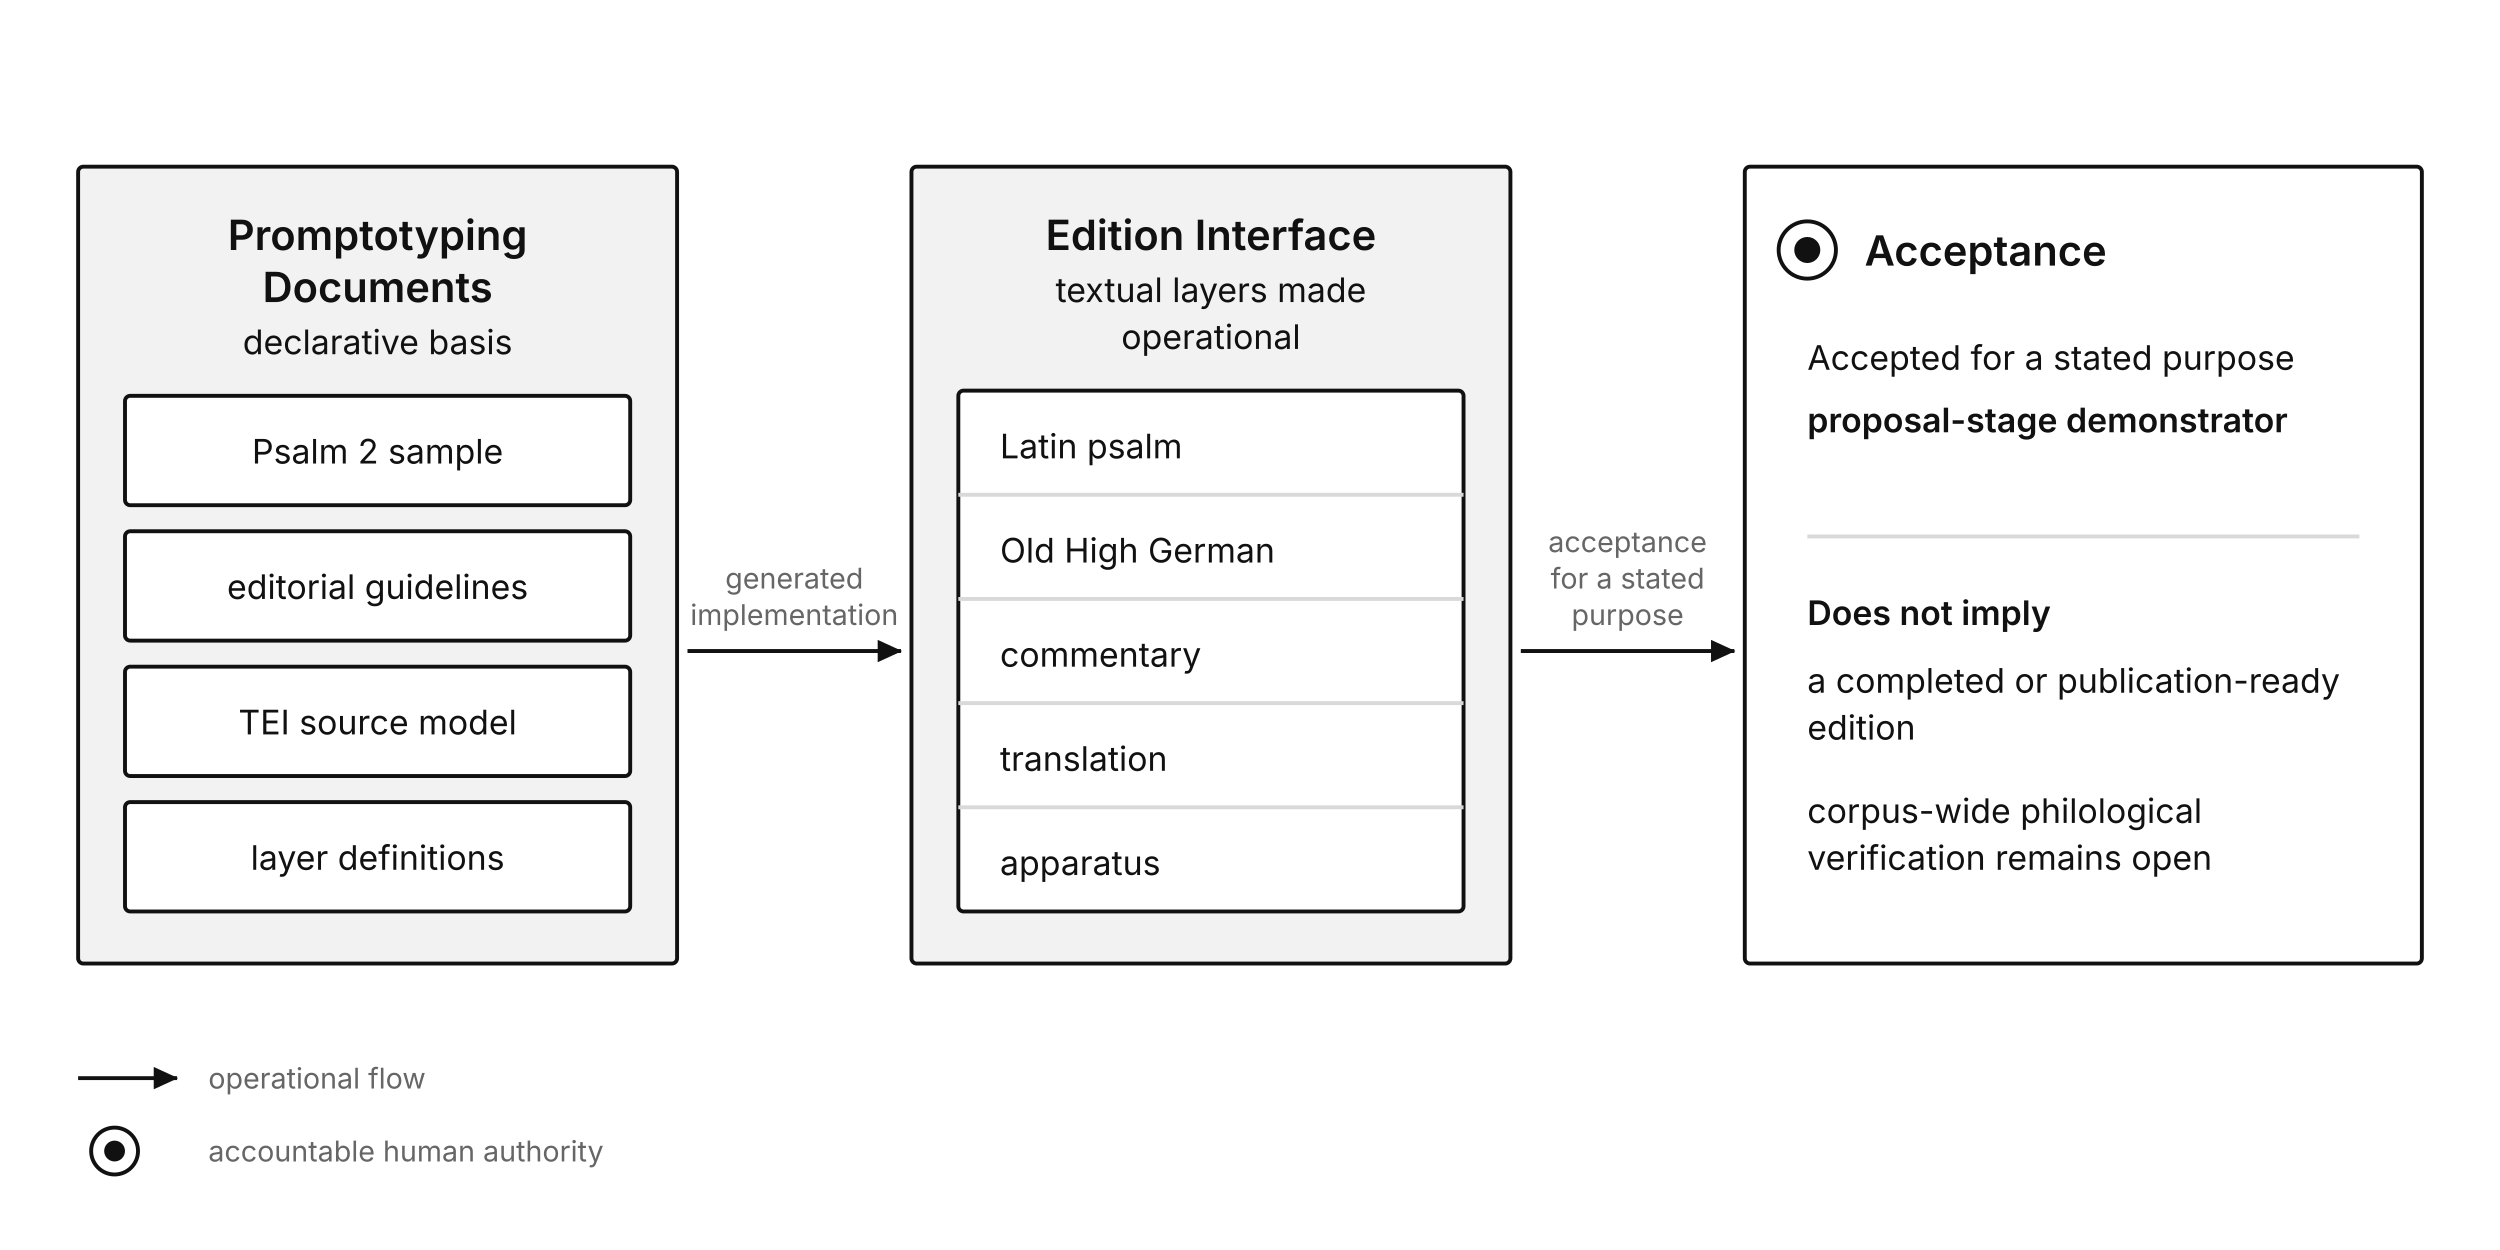
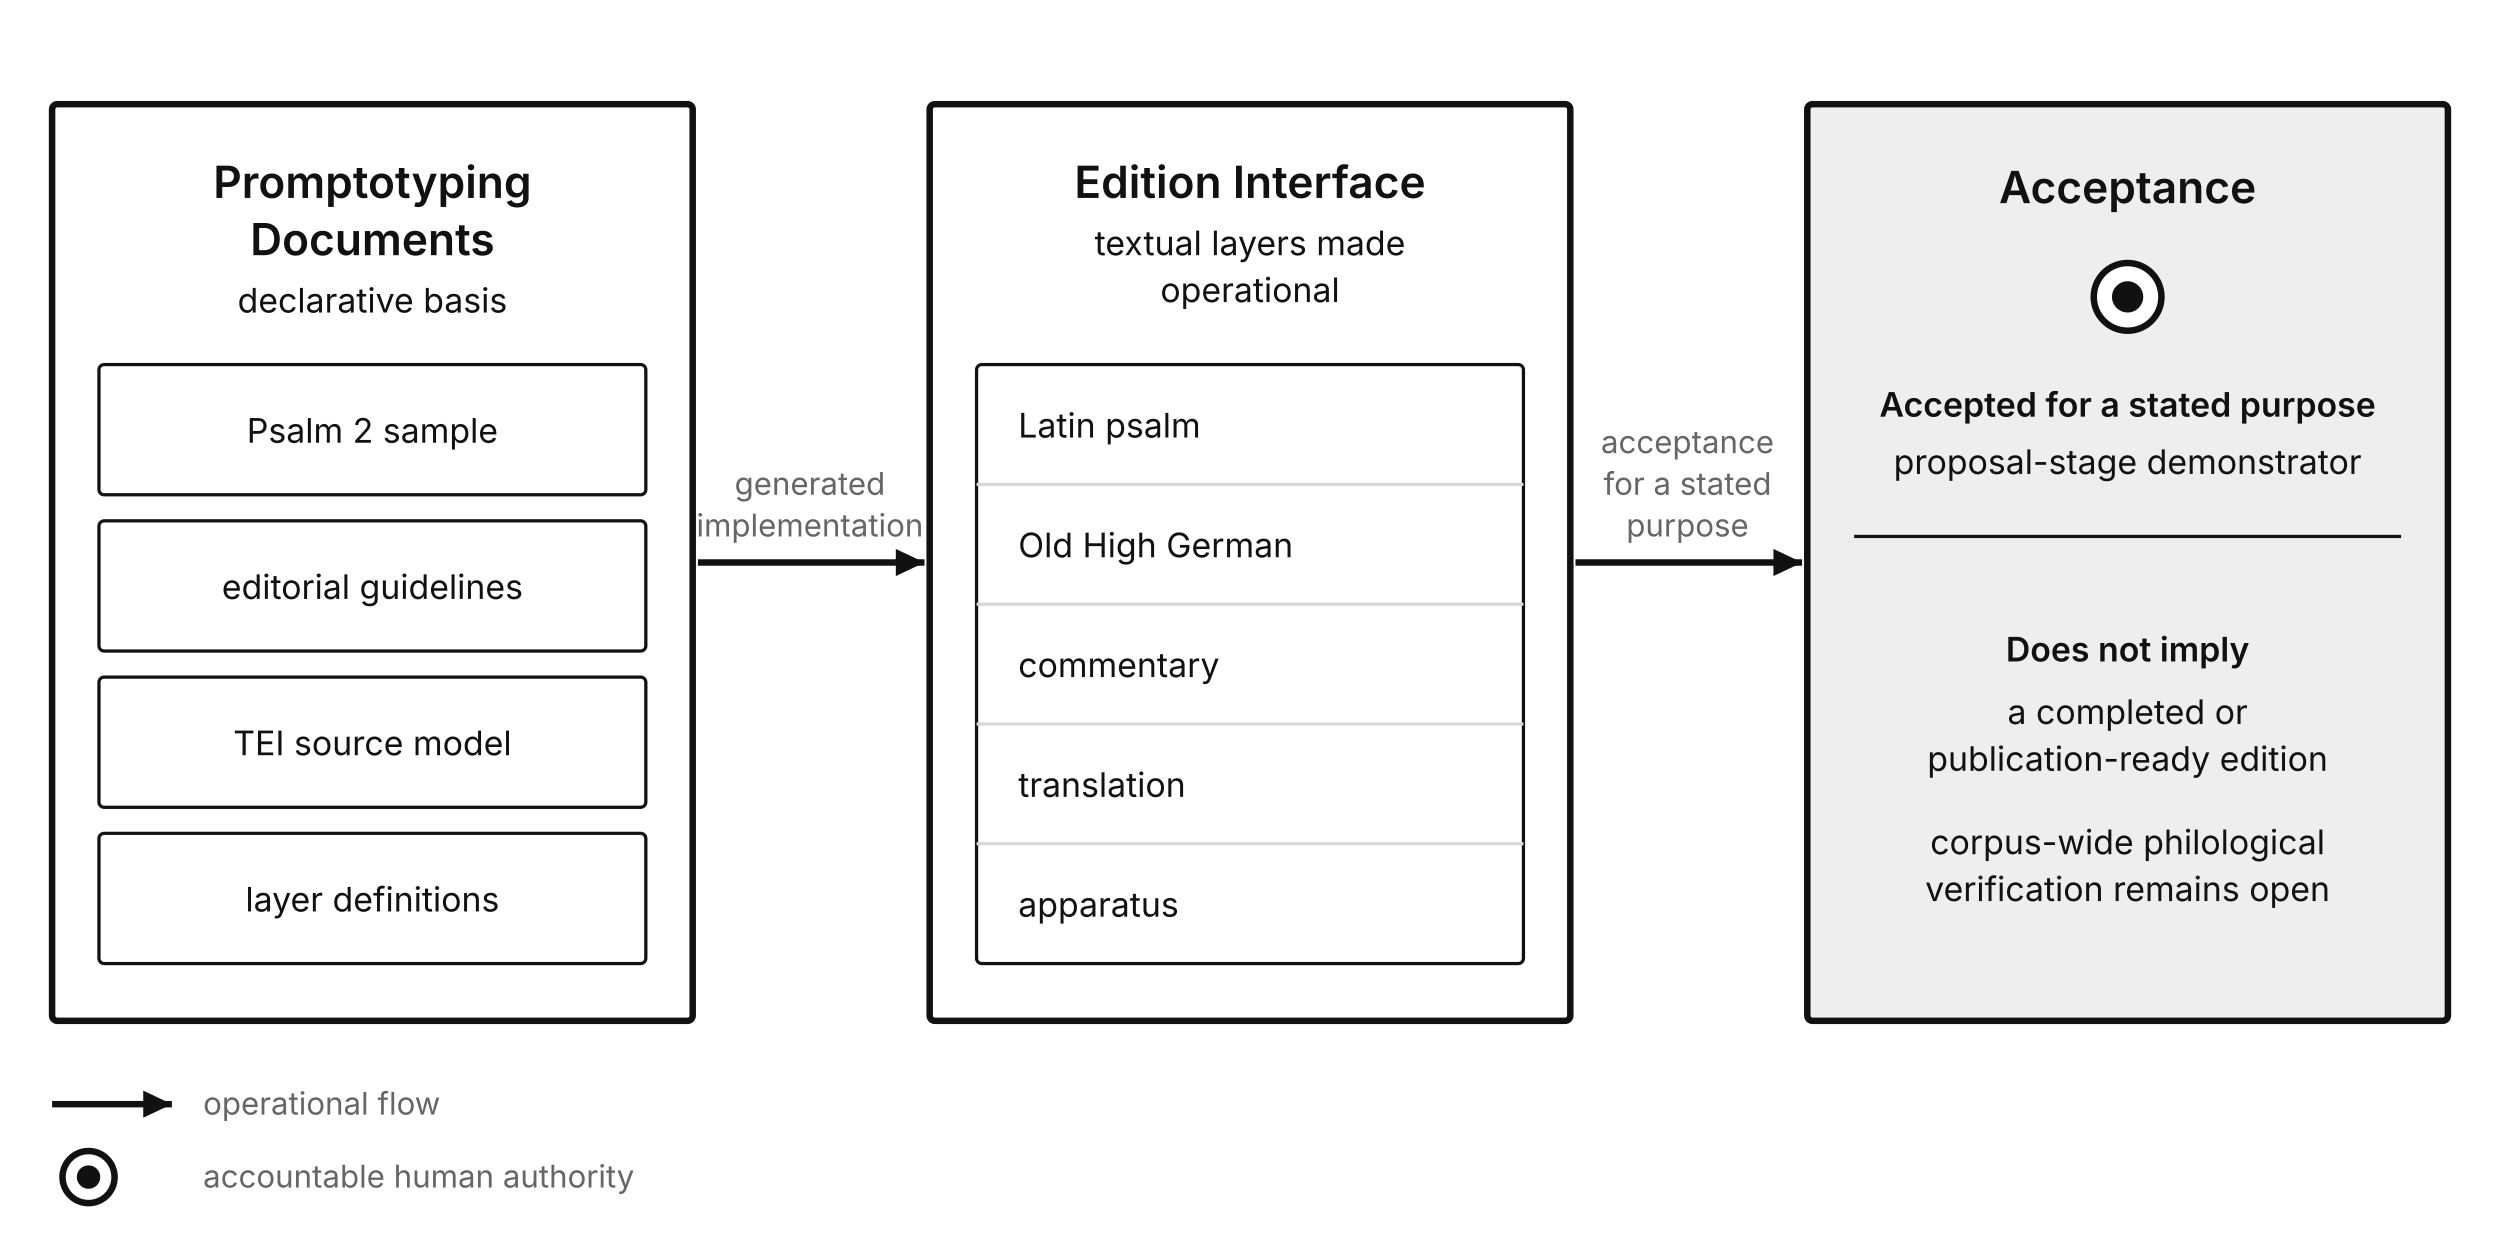
<svg xmlns="http://www.w3.org/2000/svg" viewBox="0 0 960 480" role="img" aria-labelledby="t d">
  <defs>
-     <marker id="flowhead" viewBox="0 0 10 10" refX="9.2" refY="5" markerWidth="6.5" markerHeight="6.5" orient="auto" markerUnits="strokeWidth">
-       <path d="M0,0.6 L9.6,5 L0,9.4 Z" fill="#111111" />
+     <marker id="flowhead" viewBox="0 0 12 12" refX="11.5" refY="6" markerWidth="12" markerHeight="12" orient="auto" markerUnits="userSpaceOnUse">
+       <path d="M0.5,0.8 L11.5,6 L0.5,11.2 Z" fill="#111111" />
    </marker>
-     <marker id="supporthead" viewBox="0 0 10 10" refX="9.2" refY="5" markerWidth="6.5" markerHeight="6.5" orient="auto" markerUnits="strokeWidth">
-       <path d="M0.6,1.2 L9.2,5 L0.6,8.8 Z" fill="#ffffff" stroke="#666666" stroke-width="1.2" />
+     <marker id="supporthead" viewBox="0 0 12 12" refX="11.5" refY="6" markerWidth="12" markerHeight="12" orient="auto" markerUnits="userSpaceOnUse">
+       <path d="M1.2,1.8 L11.0,6 L1.2,10.2 Z" fill="#ffffff" stroke="#666666" stroke-width="1.2" />
    </marker>
    <style>
      text { font-family: Inter, 'Segoe UI', Helvetica, Arial, sans-serif; fill: #111111; }
-       .n { font-size: 16px; font-weight: 600; }
+       .n { font-size: 17px; font-weight: 600; }
      .s { font-size: 13px; }
      .m { font-size: 13px; font-weight: 600; }
-       .e { font-size: 11px; fill: #666666; }
-       .box { fill: #ffffff; stroke: #111111; stroke-width: 1.5; }
-       .panel { fill: #f2f2f2; stroke: #111111; stroke-width: 1.5; }
-       .flow { fill: none; stroke: #111111; stroke-width: 1.5; stroke-linejoin: round; marker-end: url(#flowhead); }
-       .support { fill: none; stroke: #666666; stroke-width: 1.5; stroke-linejoin: round; stroke-dasharray: 6 4; marker-end: url(#supporthead); }
-       .plain { fill: none; stroke: #111111; stroke-width: 1.5; stroke-linejoin: round; }
-       .rule { stroke: #d9d9d9; stroke-width: 1.5; }
+       .e { font-size: 12px; fill: #666666; }
+       .box { fill: #ffffff; stroke: #111111; stroke-width: 2.5; }
+       .sub { fill: #ffffff; stroke: #111111; stroke-width: 1.25; }
+       .mark { fill: #eeeeee; stroke: #111111; stroke-width: 2.5; }
+       .flow { fill: none; stroke: #111111; stroke-width: 2.5; stroke-linejoin: round; marker-end: url(#flowhead); }
+       .rule { fill: none; stroke: #111111; stroke-width: 1.25; }
+       .row { fill: none; stroke: #d9d9d9; stroke-width: 1.25; }
      .disc { fill: #111111; }
    </style>
  </defs>
  <rect x="0" y="0" width="960" height="480" fill="#ffffff" />
-   <rect class="panel" x="30" y="64" width="230" height="306" rx="2" />
-   <text class="n" x="145" y="96" text-anchor="middle">Promptotyping</text>
-   <text class="n" x="145" y="116" text-anchor="middle">Documents</text>
-   <text class="s" x="145" y="136" text-anchor="middle">declarative basis</text>
-   <rect class="box" x="48" y="152" width="194" height="42" rx="2" />
-   <text class="s" x="145" y="178" text-anchor="middle">Psalm 2 sample</text>
-   <rect class="box" x="48" y="204" width="194" height="42" rx="2" />
-   <text class="s" x="145" y="230" text-anchor="middle">editorial guidelines</text>
-   <rect class="box" x="48" y="256" width="194" height="42" rx="2" />
-   <text class="s" x="145" y="282" text-anchor="middle">TEI source model</text>
-   <rect class="box" x="48" y="308" width="194" height="42" rx="2" />
-   <text class="s" x="145" y="334" text-anchor="middle">layer definitions</text>
-   <path class="flow" d="M264,250 H346" />
-   <text class="e" x="305" y="226" text-anchor="middle">generated</text>
-   <text class="e" x="305" y="240" text-anchor="middle">implementation</text>
-   <rect class="panel" x="350" y="64" width="230" height="306" rx="2" />
-   <text class="n" x="465" y="96" text-anchor="middle">Edition Interface</text>
-   <text class="s" x="465" y="116" text-anchor="middle">textual layers made</text>
-   <text class="s" x="465" y="134" text-anchor="middle">operational</text>
-   <rect class="box" x="368" y="150" width="194" height="200" rx="2" />
-   <path class="rule" d="M368,190 H562" />
-   <path class="rule" d="M368,230 H562" />
-   <path class="rule" d="M368,270 H562" />
-   <path class="rule" d="M368,310 H562" />
-   <text class="s" x="384" y="176">Latin psalm</text>
-   <text class="s" x="384" y="216">Old High German</text>
-   <text class="s" x="384" y="256">commentary</text>
-   <text class="s" x="384" y="296">translation</text>
-   <text class="s" x="384" y="336">apparatus</text>
-   <path class="flow" d="M584,250 H666" />
-   <text class="e" x="625" y="212" text-anchor="middle">acceptance</text>
-   <text class="e" x="625" y="226" text-anchor="middle">for a stated</text>
-   <text class="e" x="625" y="240" text-anchor="middle">purpose</text>
-   <rect class="box" x="670" y="64" width="260" height="306" rx="2" />
-   <circle cx="694" cy="96" r="11" fill="#ffffff" stroke="#111111" stroke-width="1.5" />
-   <circle cx="694" cy="96" r="5" class="disc" />
-   <text class="n" x="716" y="102">Acceptance</text>
-   <text class="s" x="694" y="142">Accepted for a stated purpose</text>
-   <text class="m" x="694" y="166">proposal-stage demonstrator</text>
-   <path class="rule" d="M694,206 H906" />
-   <text class="m" x="694" y="240">Does not imply</text>
-   <text class="s" x="694" y="266">a completed or publication-ready</text>
-   <text class="s" x="694" y="284">edition</text>
-   <text class="s" x="694" y="316">corpus-wide philological</text>
-   <text class="s" x="694" y="334">verification remains open</text>
-   <path class="flow" d="M30,414 H68" />
-   <text class="e" x="80" y="418">operational flow</text>
-   <circle cx="44" cy="442" r="9" fill="#ffffff" stroke="#111111" stroke-width="1.5" />
-   <circle cx="44" cy="442" r="4" class="disc" />
-   <text class="e" x="80" y="446">accountable human authority</text>
+   <rect class="box" x="20" y="40" width="246" height="352" rx="2" />
+   <text class="n" x="143" y="76" text-anchor="middle">Promptotyping</text>
+   <text class="n" x="143" y="98" text-anchor="middle">Documents</text>
+   <text class="s" x="143" y="120" text-anchor="middle">declarative basis</text>
+   <rect class="sub" x="38" y="140" width="210" height="50" rx="2" />
+   <text class="s" x="143" y="170" text-anchor="middle">Psalm 2 sample</text>
+   <rect class="sub" x="38" y="200" width="210" height="50" rx="2" />
+   <text class="s" x="143" y="230" text-anchor="middle">editorial guidelines</text>
+   <rect class="sub" x="38" y="260" width="210" height="50" rx="2" />
+   <text class="s" x="143" y="290" text-anchor="middle">TEI source model</text>
+   <rect class="sub" x="38" y="320" width="210" height="50" rx="2" />
+   <text class="s" x="143" y="350" text-anchor="middle">layer definitions</text>
+   <path class="flow" d="M268,216 H355" />
+   <text class="e" x="311" y="190" text-anchor="middle">generated</text>
+   <text class="e" x="311" y="206" text-anchor="middle">implementation</text>
+   <rect class="box" x="357" y="40" width="246" height="352" rx="2" />
+   <text class="n" x="480" y="76" text-anchor="middle">Edition Interface</text>
+   <text class="s" x="480" y="98" text-anchor="middle">textual layers made</text>
+   <text class="s" x="480" y="116" text-anchor="middle">operational</text>
+   <rect class="sub" x="375" y="140" width="210" height="230" rx="2" />
+   <path class="row" d="M375,186 H585" />
+   <path class="row" d="M375,232 H585" />
+   <path class="row" d="M375,278 H585" />
+   <path class="row" d="M375,324 H585" />
+   <text class="s" x="391" y="168">Latin psalm</text>
+   <text class="s" x="391" y="214">Old High German</text>
+   <text class="s" x="391" y="260">commentary</text>
+   <text class="s" x="391" y="306">translation</text>
+   <text class="s" x="391" y="352">apparatus</text>
+   <path class="flow" d="M605,216 H692" />
+   <text class="e" x="648" y="174" text-anchor="middle">acceptance</text>
+   <text class="e" x="648" y="190" text-anchor="middle">for a stated</text>
+   <text class="e" x="648" y="206" text-anchor="middle">purpose</text>
+   <rect class="mark" x="694" y="40" width="246" height="352" rx="2" />
+   <text class="n" x="817" y="78" text-anchor="middle">Acceptance</text>
+   <circle cx="817" cy="114" r="13" fill="#ffffff" stroke="#111111" stroke-width="2.5" />
+   <circle cx="817" cy="114" r="6" class="disc" />
+   <text class="m" x="817" y="160" text-anchor="middle">Accepted for a stated purpose</text>
+   <text class="s" x="817" y="182" text-anchor="middle">proposal-stage demonstrator</text>
+   <path class="rule" d="M712,206 H922" />
+   <text class="m" x="817" y="254" text-anchor="middle">Does not imply</text>
+   <text class="s" x="817" y="278" text-anchor="middle">a completed or</text>
+   <text class="s" x="817" y="296" text-anchor="middle">publication-ready edition</text>
+   <text class="s" x="817" y="328" text-anchor="middle">corpus-wide philological</text>
+   <text class="s" x="817" y="346" text-anchor="middle">verification remains open</text>
+   <path class="flow" d="M20,424 H66" />
+   <text class="e" x="78" y="428">operational flow</text>
+   <circle cx="34" cy="452" r="10" fill="#ffffff" stroke="#111111" stroke-width="2.5" />
+   <circle cx="34" cy="452" r="4.5" class="disc" />
+   <text class="e" x="78" y="456">accountable human authority</text>
</svg>
